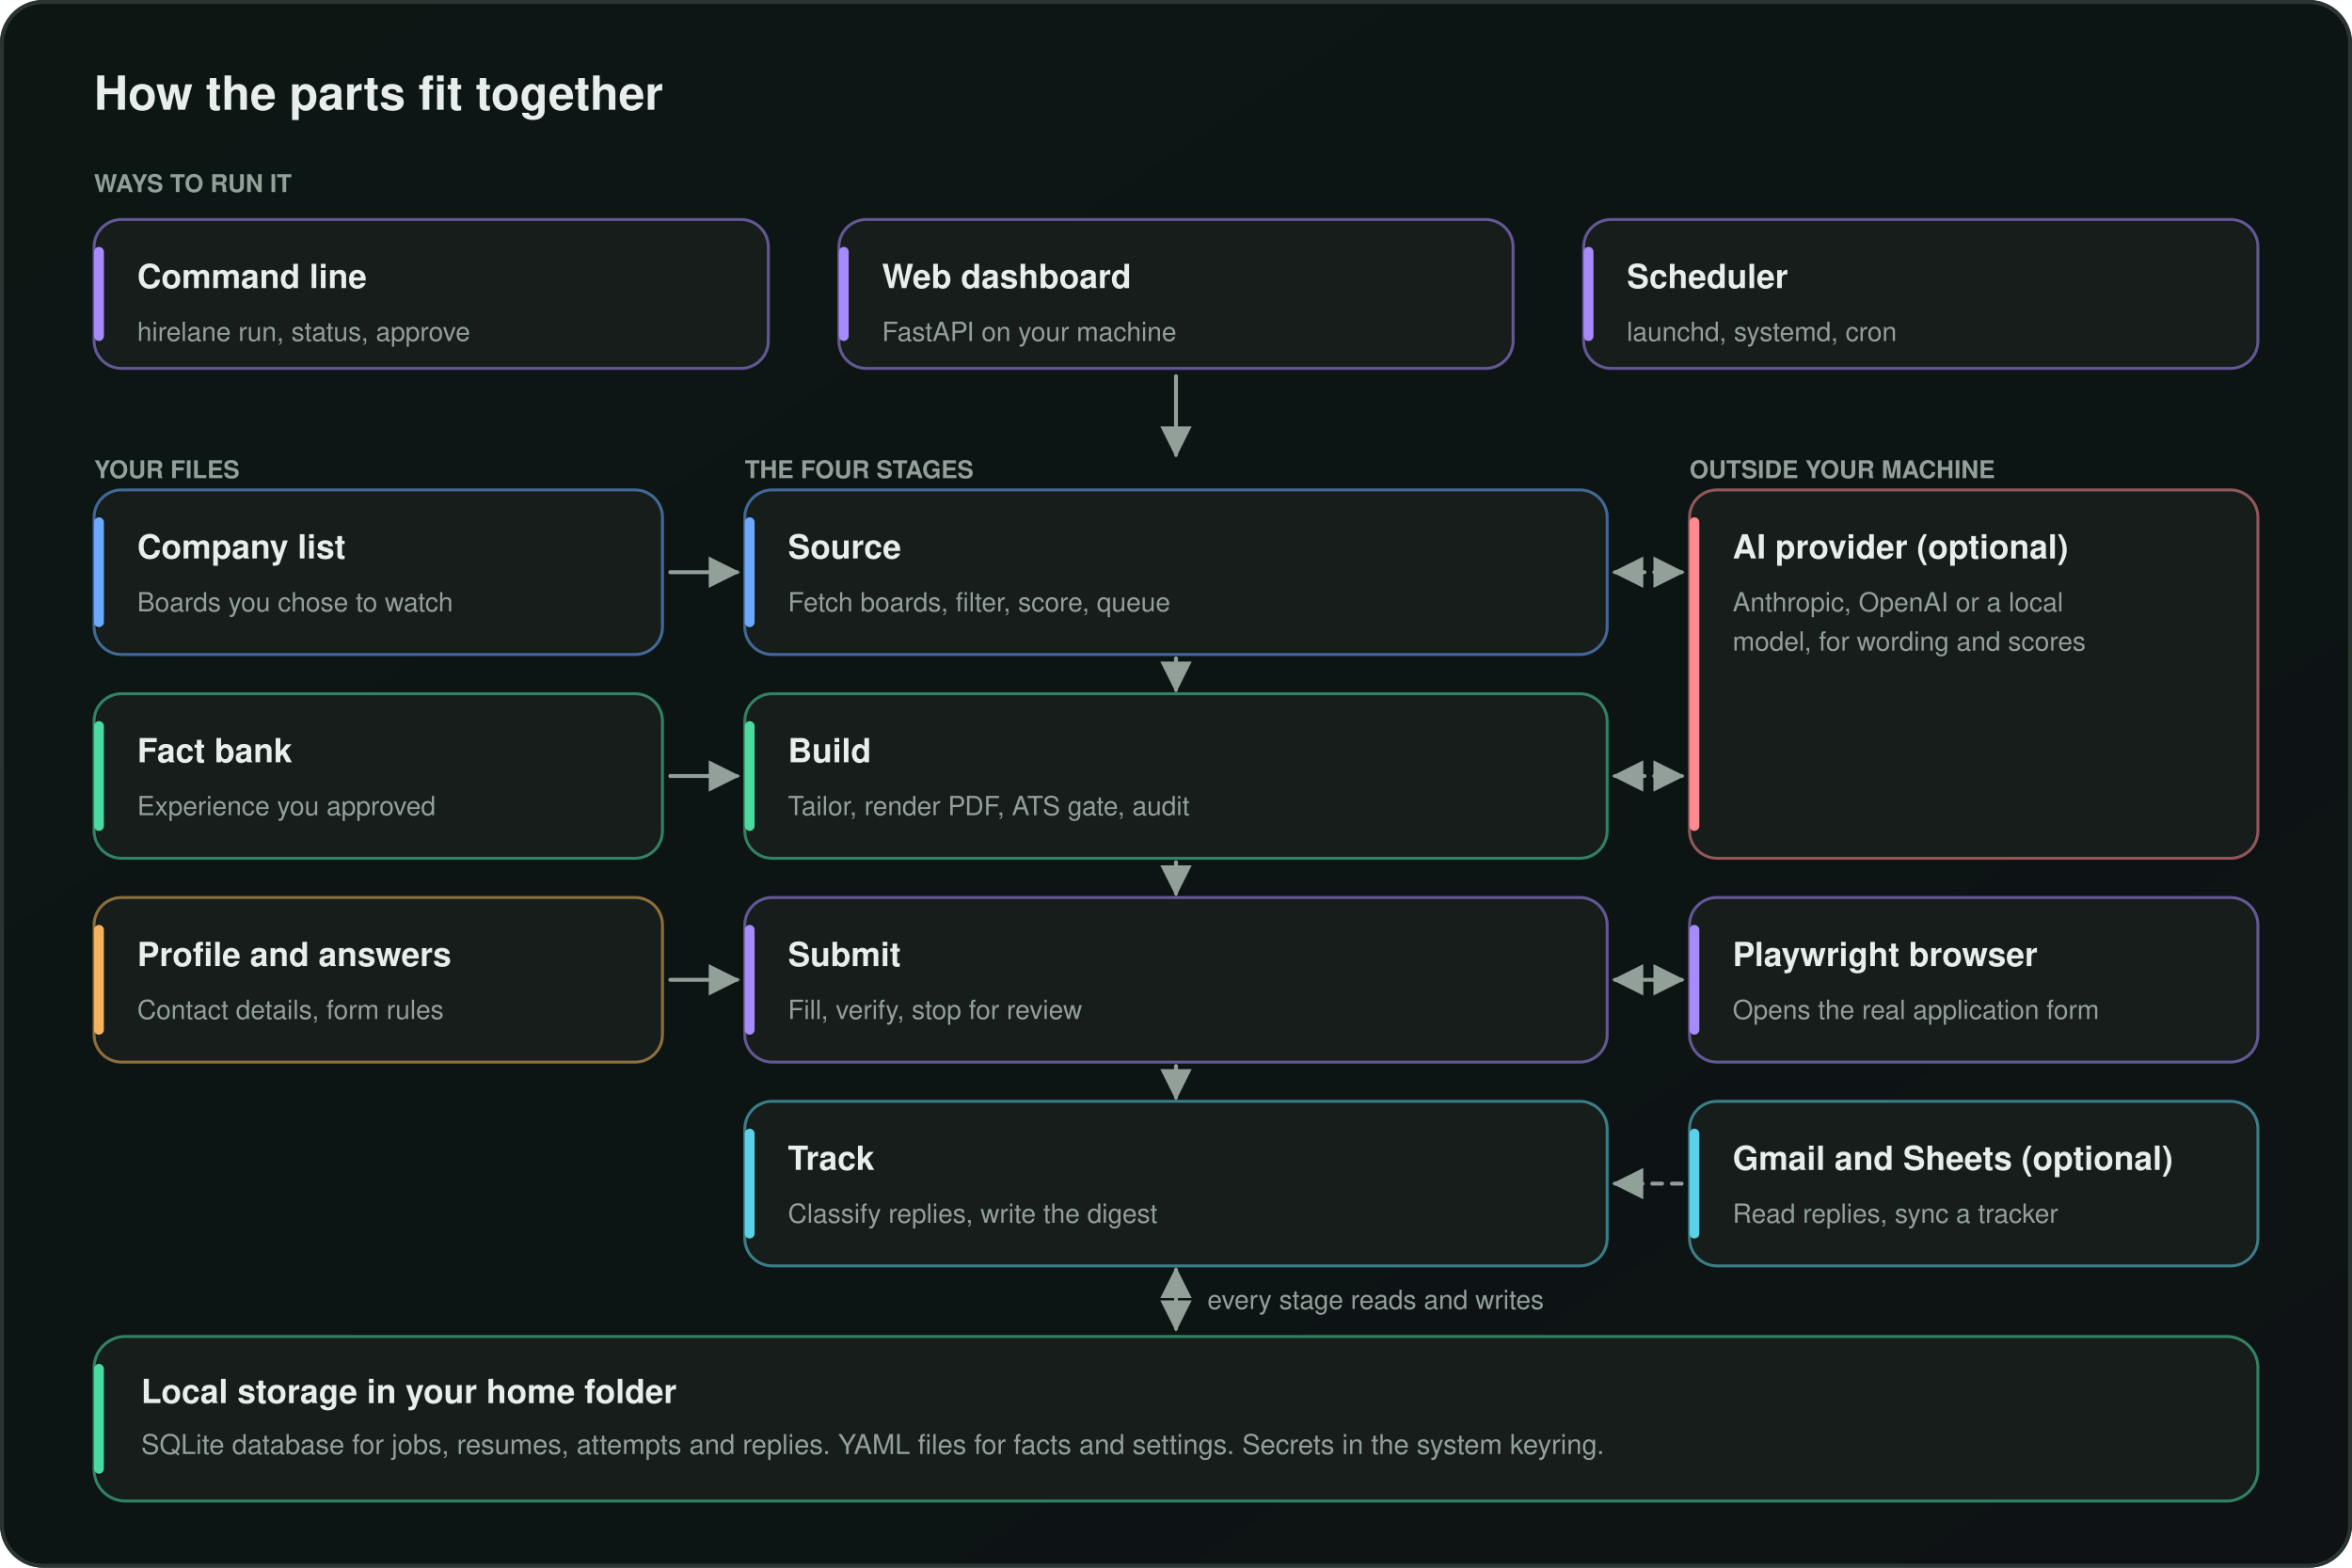
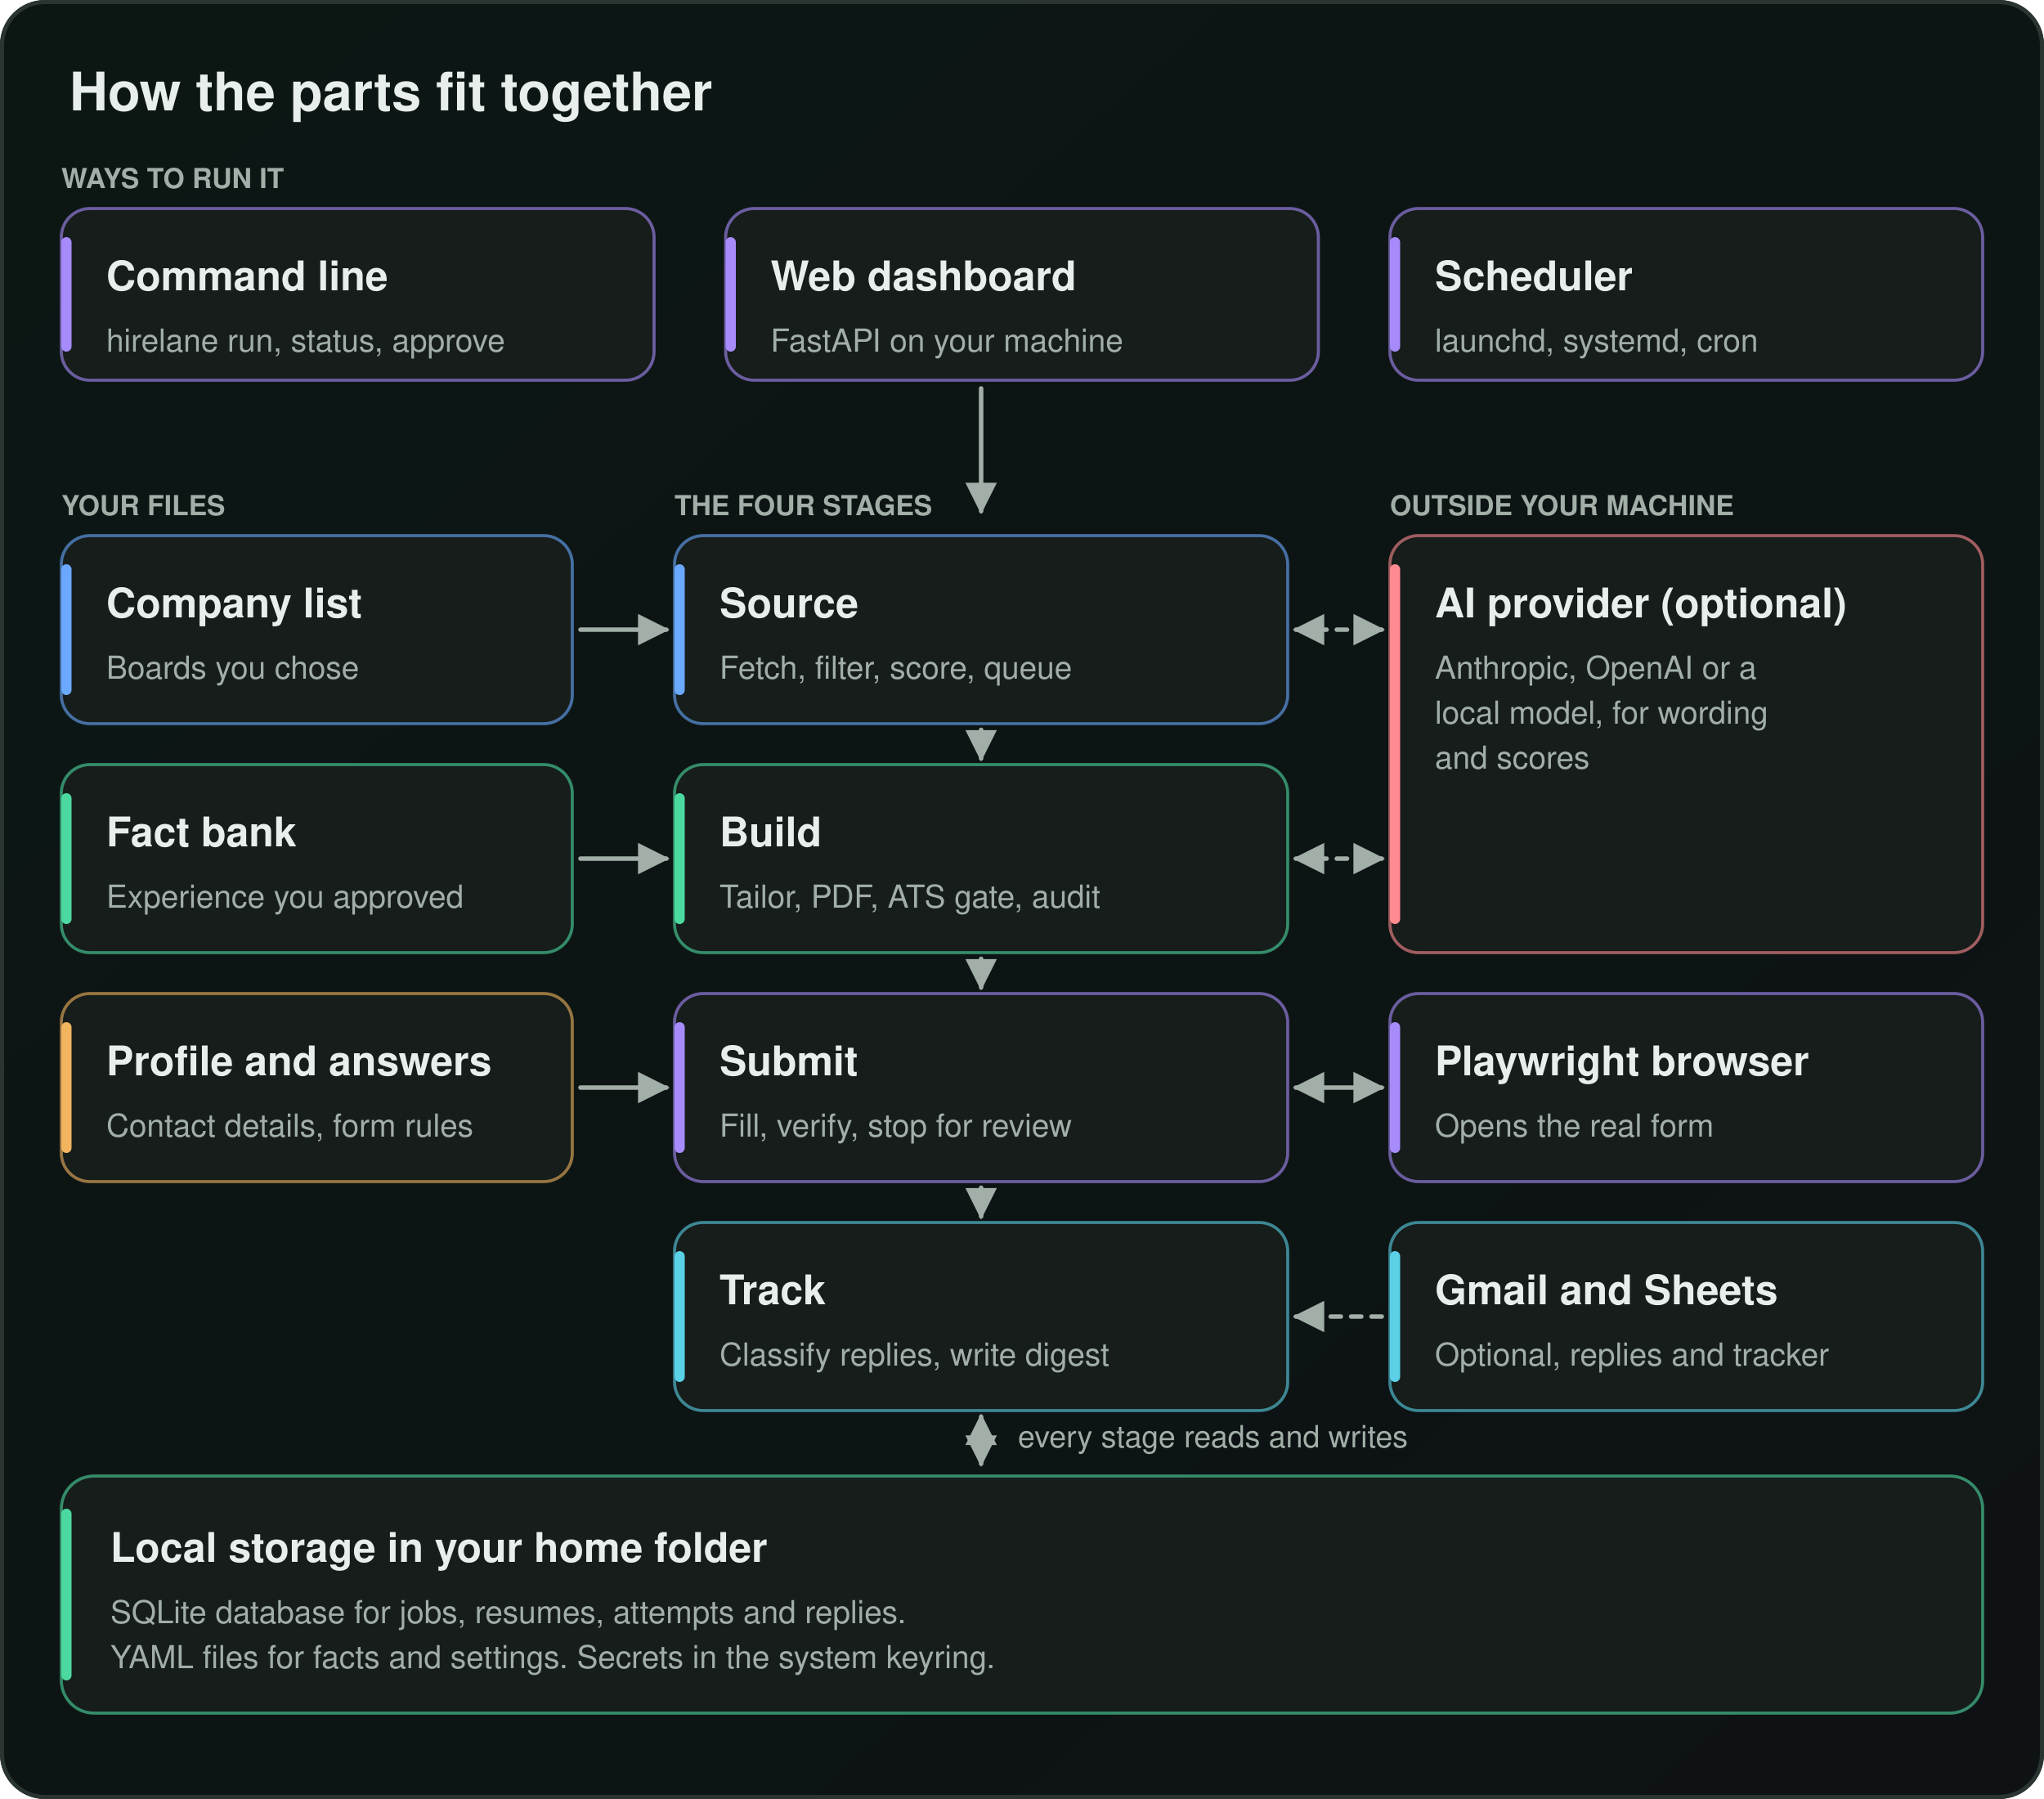
- <svg xmlns="http://www.w3.org/2000/svg" width="1200" height="800" viewBox="0 0 1200 800" role="img" aria-labelledby="t d" font-family="-apple-system, BlinkMacSystemFont, 'Segoe UI', Helvetica, Arial, sans-serif">
+ <svg xmlns="http://www.w3.org/2000/svg" width="1000" height="880" viewBox="0 0 1000 880" role="img" aria-labelledby="t d" font-family="-apple-system, BlinkMacSystemFont, 'Segoe UI', Helvetica, Arial, sans-serif">
  <defs>
-     <marker id="arrow" viewBox="0 0 10 10" refX="9" refY="5" markerWidth="8" markerHeight="8" orient="auto-start-reverse">
-       <path d="M0 0 L10 5 L0 10 z" fill="#93a09a" />
+     <marker id="arrow" viewBox="0 0 10 10" refX="9" refY="5" markerWidth="7" markerHeight="7" orient="auto-start-reverse">
+       <path d="M0 0 L10 5 L0 10 z" fill="#a2aea8" />
    </marker>
    <linearGradient id="plate" x1="0" y1="0" x2="1" y2="1">
      <stop offset="0" stop-color="#0c1714" />
      <stop offset="1" stop-color="#0e1214" />
    </linearGradient>
  </defs>
-   <rect width="1200" height="800" rx="22" fill="url(#plate)" />
-   <rect x="1" y="1" width="1198" height="798" rx="21" fill="none" stroke="#2a3531" stroke-width="2" />
-   <text x="48" y="56" font-size="24" font-weight="700" fill="#e8eeeb" text-anchor="start">How the parts fit together</text>
-   <text x="48" y="98" font-size="12.5" font-weight="700" fill="#93a09a" text-anchor="start">WAYS TO RUN IT</text>
-   <rect x="48" y="112" width="344" height="76" rx="14" fill="#161d1b" stroke="#a78bfa" stroke-opacity="0.55" stroke-width="1.5" />
-   <rect x="48" y="126" width="5" height="48" rx="2.5" fill="#a78bfa" />
-   <text x="70" y="147" font-size="17" font-weight="650" fill="#e8eeeb" text-anchor="start">Command line</text>
-   <text x="70" y="174" font-size="13.5" font-weight="400" fill="#93a09a" text-anchor="start">hirelane run, status, approve</text>
-   <rect x="428" y="112" width="344" height="76" rx="14" fill="#161d1b" stroke="#a78bfa" stroke-opacity="0.55" stroke-width="1.5" />
-   <rect x="428" y="126" width="5" height="48" rx="2.5" fill="#a78bfa" />
-   <text x="450" y="147" font-size="17" font-weight="650" fill="#e8eeeb" text-anchor="start">Web dashboard</text>
-   <text x="450" y="174" font-size="13.5" font-weight="400" fill="#93a09a" text-anchor="start">FastAPI on your machine</text>
-   <rect x="808" y="112" width="344" height="76" rx="14" fill="#161d1b" stroke="#a78bfa" stroke-opacity="0.55" stroke-width="1.5" />
-   <rect x="808" y="126" width="5" height="48" rx="2.5" fill="#a78bfa" />
-   <text x="830" y="147" font-size="17" font-weight="650" fill="#e8eeeb" text-anchor="start">Scheduler</text>
-   <text x="830" y="174" font-size="13.5" font-weight="400" fill="#93a09a" text-anchor="start">launchd, systemd, cron</text>
-   <line x1="600" y1="192" x2="600" y2="232" stroke="#93a09a" stroke-width="2" stroke-linecap="round" marker-end="url(#arrow)" />
-   <rect x="380" y="250" width="440" height="84" rx="14" fill="#161d1b" stroke="#6aa9ff" stroke-opacity="0.55" stroke-width="1.5" />
-   <rect x="380" y="264" width="5" height="56" rx="2.5" fill="#6aa9ff" />
-   <text x="402" y="285" font-size="17" font-weight="650" fill="#e8eeeb" text-anchor="start">Source</text>
-   <text x="402" y="312" font-size="13.5" font-weight="400" fill="#93a09a" text-anchor="start">Fetch boards, filter, score, queue</text>
-   <rect x="380" y="354" width="440" height="84" rx="14" fill="#161d1b" stroke="#4cd9a0" stroke-opacity="0.55" stroke-width="1.5" />
-   <rect x="380" y="368" width="5" height="56" rx="2.5" fill="#4cd9a0" />
-   <text x="402" y="389" font-size="17" font-weight="650" fill="#e8eeeb" text-anchor="start">Build</text>
-   <text x="402" y="416" font-size="13.5" font-weight="400" fill="#93a09a" text-anchor="start">Tailor, render PDF, ATS gate, audit</text>
-   <rect x="380" y="458" width="440" height="84" rx="14" fill="#161d1b" stroke="#a78bfa" stroke-opacity="0.55" stroke-width="1.5" />
-   <rect x="380" y="472" width="5" height="56" rx="2.5" fill="#a78bfa" />
-   <text x="402" y="493" font-size="17" font-weight="650" fill="#e8eeeb" text-anchor="start">Submit</text>
-   <text x="402" y="520" font-size="13.5" font-weight="400" fill="#93a09a" text-anchor="start">Fill, verify, stop for review</text>
-   <rect x="380" y="562" width="440" height="84" rx="14" fill="#161d1b" stroke="#5ad1e6" stroke-opacity="0.55" stroke-width="1.5" />
-   <rect x="380" y="576" width="5" height="56" rx="2.5" fill="#5ad1e6" />
-   <text x="402" y="597" font-size="17" font-weight="650" fill="#e8eeeb" text-anchor="start">Track</text>
-   <text x="402" y="624" font-size="13.5" font-weight="400" fill="#93a09a" text-anchor="start">Classify replies, write the digest</text>
-   <line x1="600.0" y1="336" x2="600.0" y2="352" stroke="#93a09a" stroke-width="2" stroke-linecap="round" marker-end="url(#arrow)" />
-   <line x1="600.0" y1="440" x2="600.0" y2="456" stroke="#93a09a" stroke-width="2" stroke-linecap="round" marker-end="url(#arrow)" />
-   <line x1="600.0" y1="544" x2="600.0" y2="560" stroke="#93a09a" stroke-width="2" stroke-linecap="round" marker-end="url(#arrow)" />
-   <text x="380" y="244" font-size="12.5" font-weight="700" fill="#93a09a" text-anchor="start">THE FOUR STAGES</text>
-   <text x="48" y="244" font-size="12.5" font-weight="700" fill="#93a09a" text-anchor="start">YOUR FILES</text>
-   <rect x="48" y="250" width="290" height="84" rx="14" fill="#161d1b" stroke="#6aa9ff" stroke-opacity="0.55" stroke-width="1.5" />
-   <rect x="48" y="264" width="5" height="56" rx="2.5" fill="#6aa9ff" />
-   <text x="70" y="285" font-size="17" font-weight="650" fill="#e8eeeb" text-anchor="start">Company list</text>
-   <text x="70" y="312" font-size="13.5" font-weight="400" fill="#93a09a" text-anchor="start">Boards you chose to watch</text>
-   <line x1="342" y1="292.0" x2="376" y2="292.0" stroke="#93a09a" stroke-width="2" stroke-linecap="round" marker-end="url(#arrow)" />
-   <rect x="48" y="354" width="290" height="84" rx="14" fill="#161d1b" stroke="#4cd9a0" stroke-opacity="0.55" stroke-width="1.5" />
-   <rect x="48" y="368" width="5" height="56" rx="2.5" fill="#4cd9a0" />
-   <text x="70" y="389" font-size="17" font-weight="650" fill="#e8eeeb" text-anchor="start">Fact bank</text>
-   <text x="70" y="416" font-size="13.5" font-weight="400" fill="#93a09a" text-anchor="start">Experience you approved</text>
-   <line x1="342" y1="396.0" x2="376" y2="396.0" stroke="#93a09a" stroke-width="2" stroke-linecap="round" marker-end="url(#arrow)" />
-   <rect x="48" y="458" width="290" height="84" rx="14" fill="#161d1b" stroke="#f2b45e" stroke-opacity="0.55" stroke-width="1.5" />
-   <rect x="48" y="472" width="5" height="56" rx="2.5" fill="#f2b45e" />
-   <text x="70" y="493" font-size="17" font-weight="650" fill="#e8eeeb" text-anchor="start">Profile and answers</text>
-   <text x="70" y="520" font-size="13.5" font-weight="400" fill="#93a09a" text-anchor="start">Contact details, form rules</text>
-   <line x1="342" y1="500.0" x2="376" y2="500.0" stroke="#93a09a" stroke-width="2" stroke-linecap="round" marker-end="url(#arrow)" />
-   <text x="862" y="244" font-size="12.5" font-weight="700" fill="#93a09a" text-anchor="start">OUTSIDE YOUR MACHINE</text>
-   <rect x="862" y="250" width="290" height="188" rx="14" fill="#161d1b" stroke="#ff8a8f" stroke-opacity="0.55" stroke-width="1.5" />
-   <rect x="862" y="264" width="5" height="160" rx="2.5" fill="#ff8a8f" />
-   <text x="884" y="285" font-size="17" font-weight="650" fill="#e8eeeb" text-anchor="start">AI provider (optional)</text>
-   <text x="884" y="312" font-size="13.5" font-weight="400" fill="#93a09a" text-anchor="start">Anthropic, OpenAI or a local</text>
-   <text x="884" y="332" font-size="13.5" font-weight="400" fill="#93a09a" text-anchor="start">model, for wording and scores</text>
-   <line x1="824" y1="292.0" x2="858" y2="292.0" stroke="#93a09a" stroke-width="2" stroke-linecap="round" stroke-dasharray="5 5" marker-end="url(#arrow)" marker-start="url(#arrow)" />
-   <line x1="824" y1="396.0" x2="858" y2="396.0" stroke="#93a09a" stroke-width="2" stroke-linecap="round" stroke-dasharray="5 5" marker-end="url(#arrow)" marker-start="url(#arrow)" />
-   <rect x="862" y="458" width="290" height="84" rx="14" fill="#161d1b" stroke="#a78bfa" stroke-opacity="0.55" stroke-width="1.5" />
-   <rect x="862" y="472" width="5" height="56" rx="2.5" fill="#a78bfa" />
-   <text x="884" y="493" font-size="17" font-weight="650" fill="#e8eeeb" text-anchor="start">Playwright browser</text>
-   <text x="884" y="520" font-size="13.5" font-weight="400" fill="#93a09a" text-anchor="start">Opens the real application form</text>
-   <line x1="824" y1="500.0" x2="858" y2="500.0" stroke="#93a09a" stroke-width="2" stroke-linecap="round" marker-end="url(#arrow)" marker-start="url(#arrow)" />
-   <rect x="862" y="562" width="290" height="84" rx="14" fill="#161d1b" stroke="#5ad1e6" stroke-opacity="0.55" stroke-width="1.5" />
-   <rect x="862" y="576" width="5" height="56" rx="2.5" fill="#5ad1e6" />
-   <text x="884" y="597" font-size="17" font-weight="650" fill="#e8eeeb" text-anchor="start">Gmail and Sheets (optional)</text>
-   <text x="884" y="624" font-size="13.5" font-weight="400" fill="#93a09a" text-anchor="start">Read replies, sync a tracker</text>
-   <line x1="858" y1="604.0" x2="824" y2="604.0" stroke="#93a09a" stroke-width="2" stroke-linecap="round" stroke-dasharray="5 5" marker-end="url(#arrow)" />
-   <line x1="600.0" y1="648" x2="600.0" y2="678" stroke="#93a09a" stroke-width="2" stroke-linecap="round" marker-end="url(#arrow)" marker-start="url(#arrow)" />
-   <text x="616.0" y="668" font-size="13.5" font-weight="400" fill="#93a09a" text-anchor="start">every stage reads and writes</text>
-   <rect x="48" y="682" width="1104" height="84" rx="16" fill="#161d1b" stroke="#4cd9a0" stroke-opacity="0.55" stroke-width="1.5" />
-   <rect x="48" y="696" width="5" height="56" rx="2.5" fill="#4cd9a0" />
-   <text x="72" y="716" font-size="17" font-weight="650" fill="#e8eeeb" text-anchor="start">Local storage in your home folder</text>
-   <text x="72" y="742" font-size="14" font-weight="400" fill="#93a09a" text-anchor="start">SQLite database for jobs, resumes, attempts and replies. YAML files for facts and settings. Secrets in the system keyring.</text>
+   <rect width="1000" height="880" rx="22" fill="url(#plate)" />
+   <rect x="1" y="1" width="998" height="878" rx="21" fill="none" stroke="#2a3531" stroke-width="2" />
+   <text x="34" y="54" font-size="26" font-weight="700" fill="#e8eeeb" text-anchor="start">How the parts fit together</text>
+   <text x="30" y="92" font-size="13.5" font-weight="700" fill="#a2aea8" text-anchor="start">WAYS TO RUN IT</text>
+   <rect x="30" y="102" width="290" height="84" rx="14" fill="#161d1b" stroke="#a78bfa" stroke-opacity="0.6" stroke-width="1.5" />
+   <rect x="30" y="116" width="5" height="56" rx="2.5" fill="#a78bfa" />
+   <text x="52" y="142" font-size="20" font-weight="650" fill="#e8eeeb" text-anchor="start">Command line</text>
+   <text x="52" y="172" font-size="15.5" font-weight="400" fill="#a2aea8" text-anchor="start">hirelane run, status, approve</text>
+   <rect x="355" y="102" width="290" height="84" rx="14" fill="#161d1b" stroke="#a78bfa" stroke-opacity="0.6" stroke-width="1.5" />
+   <rect x="355" y="116" width="5" height="56" rx="2.5" fill="#a78bfa" />
+   <text x="377" y="142" font-size="20" font-weight="650" fill="#e8eeeb" text-anchor="start">Web dashboard</text>
+   <text x="377" y="172" font-size="15.5" font-weight="400" fill="#a2aea8" text-anchor="start">FastAPI on your machine</text>
+   <rect x="680" y="102" width="290" height="84" rx="14" fill="#161d1b" stroke="#a78bfa" stroke-opacity="0.6" stroke-width="1.5" />
+   <rect x="680" y="116" width="5" height="56" rx="2.5" fill="#a78bfa" />
+   <text x="702" y="142" font-size="20" font-weight="650" fill="#e8eeeb" text-anchor="start">Scheduler</text>
+   <text x="702" y="172" font-size="15.5" font-weight="400" fill="#a2aea8" text-anchor="start">launchd, systemd, cron</text>
+   <line x1="480" y1="190" x2="480" y2="250" stroke="#a2aea8" stroke-width="2.2" stroke-linecap="round" marker-end="url(#arrow)" />
+   <rect x="330" y="262" width="300" height="92" rx="14" fill="#161d1b" stroke="#6aa9ff" stroke-opacity="0.6" stroke-width="1.5" />
+   <rect x="330" y="276" width="5" height="64" rx="2.5" fill="#6aa9ff" />
+   <text x="352" y="302" font-size="20" font-weight="650" fill="#e8eeeb" text-anchor="start">Source</text>
+   <text x="352" y="332" font-size="15.5" font-weight="400" fill="#a2aea8" text-anchor="start">Fetch, filter, score, queue</text>
+   <rect x="330" y="374" width="300" height="92" rx="14" fill="#161d1b" stroke="#4cd9a0" stroke-opacity="0.6" stroke-width="1.5" />
+   <rect x="330" y="388" width="5" height="64" rx="2.5" fill="#4cd9a0" />
+   <text x="352" y="414" font-size="20" font-weight="650" fill="#e8eeeb" text-anchor="start">Build</text>
+   <text x="352" y="444" font-size="15.5" font-weight="400" fill="#a2aea8" text-anchor="start">Tailor, PDF, ATS gate, audit</text>
+   <rect x="330" y="486" width="300" height="92" rx="14" fill="#161d1b" stroke="#a78bfa" stroke-opacity="0.6" stroke-width="1.5" />
+   <rect x="330" y="500" width="5" height="64" rx="2.5" fill="#a78bfa" />
+   <text x="352" y="526" font-size="20" font-weight="650" fill="#e8eeeb" text-anchor="start">Submit</text>
+   <text x="352" y="556" font-size="15.5" font-weight="400" fill="#a2aea8" text-anchor="start">Fill, verify, stop for review</text>
+   <rect x="330" y="598" width="300" height="92" rx="14" fill="#161d1b" stroke="#5ad1e6" stroke-opacity="0.6" stroke-width="1.5" />
+   <rect x="330" y="612" width="5" height="64" rx="2.5" fill="#5ad1e6" />
+   <text x="352" y="638" font-size="20" font-weight="650" fill="#e8eeeb" text-anchor="start">Track</text>
+   <text x="352" y="668" font-size="15.5" font-weight="400" fill="#a2aea8" text-anchor="start">Classify replies, write digest</text>
+   <line x1="480.0" y1="357" x2="480.0" y2="371" stroke="#a2aea8" stroke-width="2.2" stroke-linecap="round" marker-end="url(#arrow)" />
+   <line x1="480.0" y1="469" x2="480.0" y2="483" stroke="#a2aea8" stroke-width="2.2" stroke-linecap="round" marker-end="url(#arrow)" />
+   <line x1="480.0" y1="581" x2="480.0" y2="595" stroke="#a2aea8" stroke-width="2.2" stroke-linecap="round" marker-end="url(#arrow)" />
+   <text x="330" y="252" font-size="13.5" font-weight="700" fill="#a2aea8" text-anchor="start">THE FOUR STAGES</text>
+   <text x="30" y="252" font-size="13.5" font-weight="700" fill="#a2aea8" text-anchor="start">YOUR FILES</text>
+   <rect x="30" y="262" width="250" height="92" rx="14" fill="#161d1b" stroke="#6aa9ff" stroke-opacity="0.6" stroke-width="1.5" />
+   <rect x="30" y="276" width="5" height="64" rx="2.5" fill="#6aa9ff" />
+   <text x="52" y="302" font-size="20" font-weight="650" fill="#e8eeeb" text-anchor="start">Company list</text>
+   <text x="52" y="332" font-size="15.5" font-weight="400" fill="#a2aea8" text-anchor="start">Boards you chose</text>
+   <line x1="284" y1="308.0" x2="326" y2="308.0" stroke="#a2aea8" stroke-width="2.2" stroke-linecap="round" marker-end="url(#arrow)" />
+   <rect x="30" y="374" width="250" height="92" rx="14" fill="#161d1b" stroke="#4cd9a0" stroke-opacity="0.6" stroke-width="1.5" />
+   <rect x="30" y="388" width="5" height="64" rx="2.5" fill="#4cd9a0" />
+   <text x="52" y="414" font-size="20" font-weight="650" fill="#e8eeeb" text-anchor="start">Fact bank</text>
+   <text x="52" y="444" font-size="15.5" font-weight="400" fill="#a2aea8" text-anchor="start">Experience you approved</text>
+   <line x1="284" y1="420.0" x2="326" y2="420.0" stroke="#a2aea8" stroke-width="2.2" stroke-linecap="round" marker-end="url(#arrow)" />
+   <rect x="30" y="486" width="250" height="92" rx="14" fill="#161d1b" stroke="#f2b45e" stroke-opacity="0.6" stroke-width="1.5" />
+   <rect x="30" y="500" width="5" height="64" rx="2.5" fill="#f2b45e" />
+   <text x="52" y="526" font-size="20" font-weight="650" fill="#e8eeeb" text-anchor="start">Profile and answers</text>
+   <text x="52" y="556" font-size="15.5" font-weight="400" fill="#a2aea8" text-anchor="start">Contact details, form rules</text>
+   <line x1="284" y1="532.0" x2="326" y2="532.0" stroke="#a2aea8" stroke-width="2.2" stroke-linecap="round" marker-end="url(#arrow)" />
+   <text x="680" y="252" font-size="13.5" font-weight="700" fill="#a2aea8" text-anchor="start">OUTSIDE YOUR MACHINE</text>
+   <rect x="680" y="262" width="290" height="204" rx="14" fill="#161d1b" stroke="#ff8a8f" stroke-opacity="0.6" stroke-width="1.5" />
+   <rect x="680" y="276" width="5" height="176" rx="2.5" fill="#ff8a8f" />
+   <text x="702" y="302" font-size="20" font-weight="650" fill="#e8eeeb" text-anchor="start">AI provider (optional)</text>
+   <text x="702" y="332" font-size="15.5" font-weight="400" fill="#a2aea8" text-anchor="start">Anthropic, OpenAI or a</text>
+   <text x="702" y="354" font-size="15.5" font-weight="400" fill="#a2aea8" text-anchor="start">local model, for wording</text>
+   <text x="702" y="376" font-size="15.5" font-weight="400" fill="#a2aea8" text-anchor="start">and scores</text>
+   <line x1="634" y1="308.0" x2="676" y2="308.0" stroke="#a2aea8" stroke-width="2.2" stroke-linecap="round" stroke-dasharray="5 5" marker-end="url(#arrow)" marker-start="url(#arrow)" />
+   <line x1="634" y1="420.0" x2="676" y2="420.0" stroke="#a2aea8" stroke-width="2.2" stroke-linecap="round" stroke-dasharray="5 5" marker-end="url(#arrow)" marker-start="url(#arrow)" />
+   <rect x="680" y="486" width="290" height="92" rx="14" fill="#161d1b" stroke="#a78bfa" stroke-opacity="0.6" stroke-width="1.5" />
+   <rect x="680" y="500" width="5" height="64" rx="2.5" fill="#a78bfa" />
+   <text x="702" y="526" font-size="20" font-weight="650" fill="#e8eeeb" text-anchor="start">Playwright browser</text>
+   <text x="702" y="556" font-size="15.5" font-weight="400" fill="#a2aea8" text-anchor="start">Opens the real form</text>
+   <line x1="634" y1="532.0" x2="676" y2="532.0" stroke="#a2aea8" stroke-width="2.2" stroke-linecap="round" marker-end="url(#arrow)" marker-start="url(#arrow)" />
+   <rect x="680" y="598" width="290" height="92" rx="14" fill="#161d1b" stroke="#5ad1e6" stroke-opacity="0.6" stroke-width="1.5" />
+   <rect x="680" y="612" width="5" height="64" rx="2.5" fill="#5ad1e6" />
+   <text x="702" y="638" font-size="20" font-weight="650" fill="#e8eeeb" text-anchor="start">Gmail and Sheets</text>
+   <text x="702" y="668" font-size="15.5" font-weight="400" fill="#a2aea8" text-anchor="start">Optional, replies and tracker</text>
+   <line x1="676" y1="644.0" x2="634" y2="644.0" stroke="#a2aea8" stroke-width="2.2" stroke-linecap="round" stroke-dasharray="5 5" marker-end="url(#arrow)" />
+   <line x1="480.0" y1="693" x2="480.0" y2="716" stroke="#a2aea8" stroke-width="2.2" stroke-linecap="round" marker-end="url(#arrow)" marker-start="url(#arrow)" />
+   <text x="498.0" y="708" font-size="15" font-weight="400" fill="#a2aea8" text-anchor="start">every stage reads and writes</text>
+   <rect x="30" y="722" width="940" height="116" rx="16" fill="#161d1b" stroke="#4cd9a0" stroke-opacity="0.6" stroke-width="1.5" />
+   <rect x="30" y="738" width="5" height="84" rx="2.5" fill="#4cd9a0" />
+   <text x="54" y="764" font-size="20" font-weight="650" fill="#e8eeeb" text-anchor="start">Local storage in your home folder</text>
+   <text x="54" y="794" font-size="15.5" font-weight="400" fill="#a2aea8" text-anchor="start">SQLite database for jobs, resumes, attempts and replies.</text>
+   <text x="54" y="816" font-size="15.5" font-weight="400" fill="#a2aea8" text-anchor="start">YAML files for facts and settings. Secrets in the system keyring.</text>
</svg>
